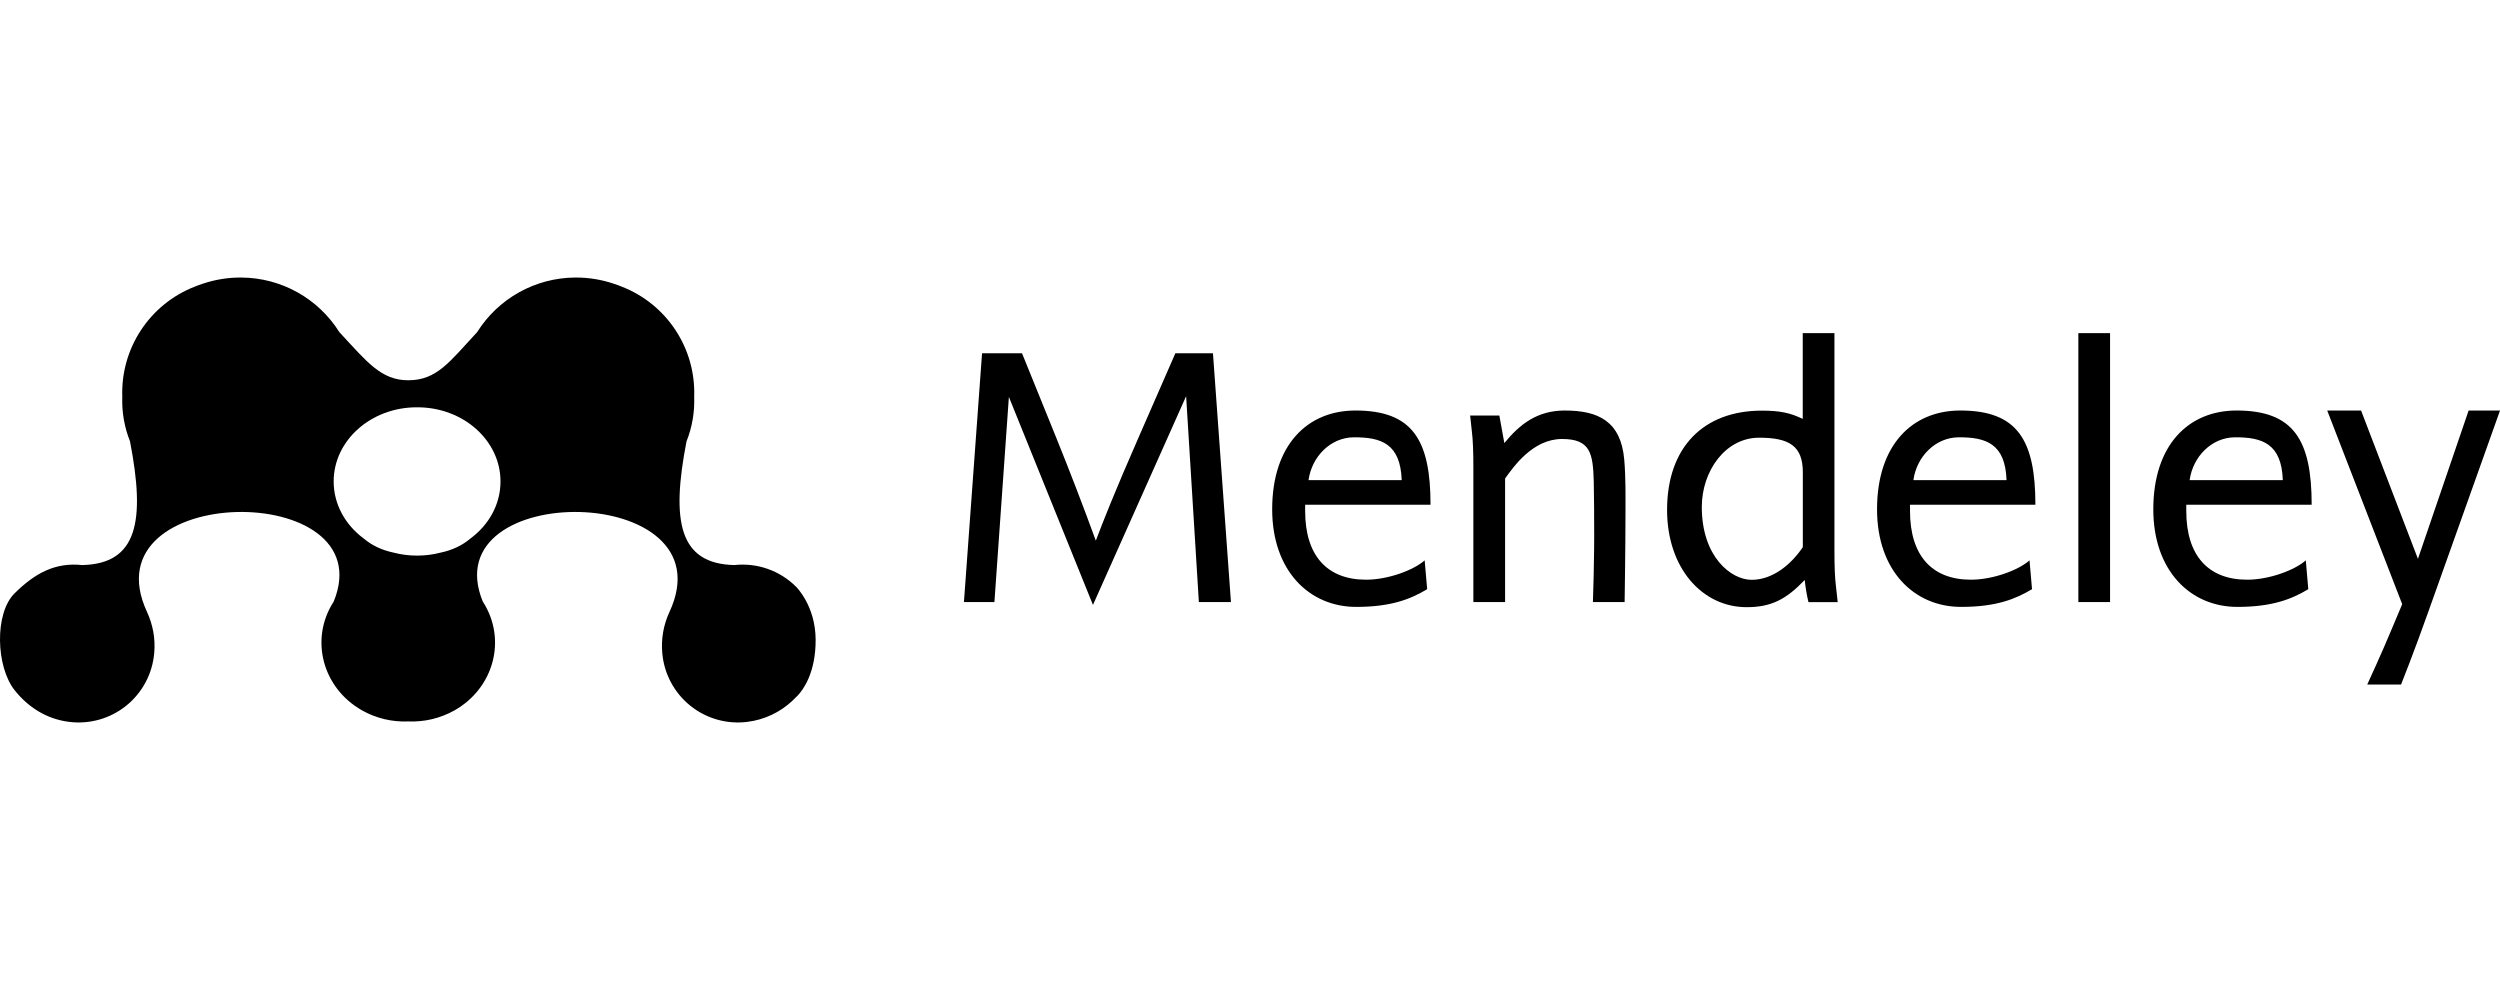
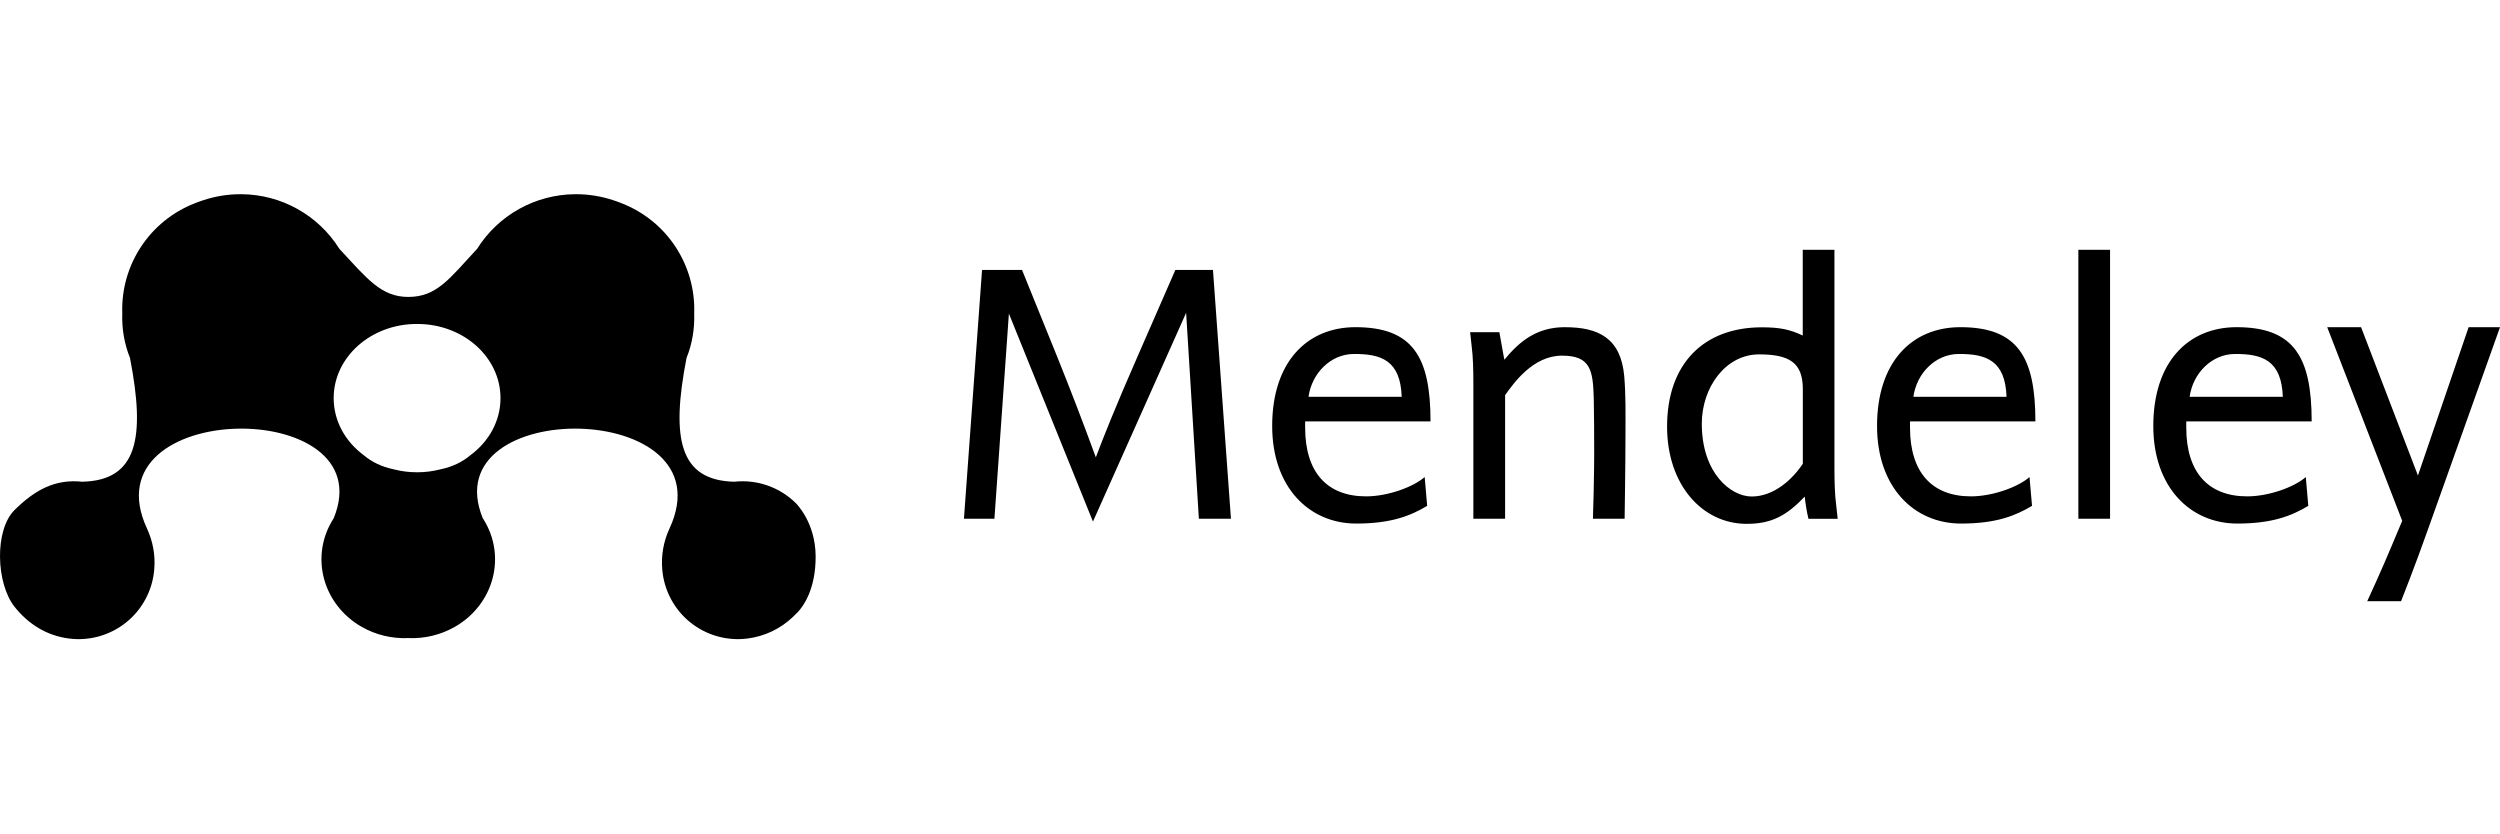
- <svg xmlns="http://www.w3.org/2000/svg" height="80.0pt" stroke-miterlimit="10" style="fill-rule:nonzero;clip-rule:evenodd;stroke-linecap:round;stroke-linejoin:round;" version="1.1" viewBox="0 0 200 80" width="200.0pt" xml:space="preserve">
+ <svg xmlns="http://www.w3.org/2000/svg" height="100%" stroke-miterlimit="10" style="fill-rule:nonzero;clip-rule:evenodd;stroke-linecap:round;stroke-linejoin:round;" version="1.1" viewBox="0 0 240 80" width="100%" xml:space="preserve">
  <defs />
-   <path d="M0 0L200 0L200 80L0 80L0 0Z" fill="#000000" fill-opacity="0" fill-rule="nonzero" opacity="1" stroke="none" />
+   <path d="M0 0L240 0L240 80L0 80L0 0Z" fill="#000000" fill-opacity="0" fill-rule="nonzero" opacity="1" stroke="none" />
  <g id="Sem-Título">
    <g opacity="1">
-       <path d="M46.006 22.203C47.074 22.193 48.099 22.366 49.06 22.684C49.183 22.719 49.302 22.765 49.423 22.808C49.53 22.85 49.638 22.887 49.743 22.933C53.349 24.34 55.671 27.871 55.536 31.739C55.578 32.955 55.379 34.171 54.922 35.307C53.676 41.712 54.329 45.105 58.744 45.205C60.564 45.005 62.377 45.639 63.676 46.929C63.676 46.929 65.229 48.431 65.251 51.144C65.272 53.833 64.232 55.2 63.83 55.627L63.736 55.723L63.676 55.777L63.42 56.033C62.428 56.977 61.16 57.578 59.801 57.748C58.162 57.958 56.507 57.491 55.22 56.453C53.933 55.416 53.125 53.899 52.982 52.252C52.88 51.119 53.079 49.978 53.561 48.948C58.382 38.555 34.608 38.318 38.623 48.127C38.632 48.141 38.642 48.151 38.652 48.169C40.55 51.153 39.521 55.034 36.364 56.828C35.237 57.464 33.954 57.77 32.661 57.714C31.368 57.77 30.085 57.464 28.958 56.828C25.799 55.034 24.77 51.153 26.67 48.167L26.696 48.127C30.714 38.318 6.94 38.555 11.758 48.948C12.222 49.95 12.446 51.083 12.337 52.252C12.195 53.898 11.387 55.416 10.101 56.453C8.814 57.491 7.16 57.958 5.521 57.748C3.735 57.527 2.261 56.585 1.176 55.224C-0.324 53.349-0.459 49.059 1.176 47.456C2.805 45.851 4.417 44.976 6.58 45.205C10.99 45.105 11.644 41.712 10.4 35.307C9.948 34.173 9.738 32.957 9.783 31.738C9.648 27.87 11.971 24.34 15.575 22.933C15.684 22.887 15.79 22.85 15.899 22.808C16.017 22.765 16.139 22.719 16.262 22.684C17.246 22.356 18.277 22.194 19.314 22.203C22.5 22.224 25.454 23.87 27.147 26.568C29.369 28.964 30.488 30.421 32.661 30.421C34.946 30.421 35.95 28.964 38.173 26.568C39.868 23.871 42.821 22.225 46.006 22.203ZM33.353 32.584L33.339 32.584C29.673 32.584 26.693 35.239 26.693 38.516C26.693 40.351 27.628 41.991 29.094 43.078C29.732 43.619 30.533 44.012 31.509 44.215C32.092 44.365 32.706 44.448 33.34 44.448L33.395 44.448C34.028 44.448 34.647 44.365 35.225 44.215C36.202 44.014 37.002 43.619 37.639 43.078C39.108 41.991 40.04 40.351 40.04 38.518C40.04 35.239 37.064 32.584 33.395 32.584L33.368 32.587L33.337 32.584L33.353 32.584Z" fill="#000000" fill-rule="evenodd" opacity="1" stroke="none" />
+       <path d="M55.208 18.644C56.489 18.632 57.719 18.84 58.872 19.221C59.02 19.263 59.162 19.319 59.308 19.37C59.436 19.42 59.566 19.464 59.692 19.52C64.018 21.208 66.806 25.446 66.643 30.087C66.693 31.546 66.455 33.005 65.906 34.368C64.412 42.055 65.195 46.126 70.493 46.245C72.677 46.006 74.853 46.766 76.411 48.315C76.411 48.315 78.275 50.118 78.301 53.373C78.326 56.599 77.079 58.24 76.597 58.752L76.483 58.868L76.411 58.932L76.104 59.24C74.913 60.372 73.391 61.093 71.761 61.297C69.794 61.55 67.808 60.989 66.264 59.744C64.72 58.499 63.75 56.678 63.579 54.702C63.456 53.342 63.695 51.974 64.273 50.737C70.058 38.266 41.53 37.981 46.347 49.753C46.358 49.769 46.37 49.782 46.383 49.803C48.661 53.383 47.426 58.041 43.637 60.194C42.284 60.957 40.745 61.325 39.193 61.256C37.642 61.325 36.102 60.957 34.749 60.194C30.959 58.041 29.724 53.383 32.004 49.801L32.036 49.753C36.857 37.981 8.328 38.266 14.11 50.737C14.667 51.94 14.936 53.3 14.804 54.702C14.634 56.678 13.665 58.499 12.121 59.744C10.577 60.989 8.592 61.55 6.625 61.297C4.482 61.032 2.713 59.902 1.411 58.268C-0.388 56.019-0.55 50.871 1.411 48.947C3.367 47.021 5.301 45.971 7.896 46.245C13.188 46.126 13.973 42.055 12.48 34.368C11.937 33.008 11.685 31.549 11.739 30.085C11.578 25.445 14.365 21.208 18.691 19.52C18.82 19.464 18.949 19.42 19.078 19.37C19.221 19.319 19.367 19.263 19.515 19.221C20.695 18.828 21.933 18.633 23.177 18.644C26.999 18.668 30.545 20.644 32.577 23.881C35.242 26.757 36.586 28.505 39.193 28.505C41.936 28.505 43.14 26.757 45.808 23.881C47.841 20.645 51.386 18.67 55.208 18.644ZM40.024 31.101L40.006 31.101C35.607 31.101 32.032 34.287 32.032 38.219C32.032 40.421 33.153 42.389 34.913 43.694C35.678 44.343 36.639 44.815 37.81 45.059C38.51 45.238 39.247 45.338 40.008 45.338L40.074 45.338C40.834 45.338 41.576 45.238 42.27 45.059C43.443 44.816 44.402 44.343 45.167 43.694C46.929 42.389 48.048 40.421 48.048 38.221C48.048 34.287 44.477 31.101 40.074 31.101L40.042 31.105L40.005 31.101L40.024 31.101Z" fill="#000000" fill-rule="evenodd" opacity="1" stroke="none" />
      <g opacity="1">
-         <path d="M94.03 28.26L91.033 35.117C89.253 39.17 88.196 41.835 87.666 43.253C86.657 40.49 85.601 37.744 84.499 35.016L81.761 28.26L78.564 28.26L77.115 48.163L79.553 48.163L80.711 31.754L87.437 48.393L94.89 31.695L95.909 48.165L98.476 48.165L97.037 28.261L94.03 28.261L94.03 28.26ZM114.443 40.377L114.443 40.395L114.443 40.377ZM114.442 40.377C114.442 35.214 113.021 32.841 108.437 32.841C104.582 32.841 101.774 35.607 101.774 40.745C101.774 45.658 104.742 48.552 108.498 48.552C111.305 48.552 112.854 47.924 114.173 47.135L113.973 44.829C113.083 45.618 111.037 46.376 109.287 46.376C106.149 46.376 104.412 44.43 104.412 40.877L104.412 40.377L114.443 40.377L114.442 40.377ZM108.28 34.987C110.524 34.963 112.036 35.516 112.136 38.411L104.682 38.411C104.942 36.533 106.434 35.008 108.28 34.985L108.28 34.987ZM162.832 40.377L162.832 40.395L162.832 40.377ZM162.832 40.377C162.83 35.214 161.411 32.841 156.826 32.841C152.97 32.841 150.163 35.607 150.163 40.745C150.163 45.658 153.13 48.552 156.887 48.552C159.694 48.552 161.242 47.924 162.562 47.135L162.362 44.829C161.472 45.618 159.425 46.376 157.675 46.376C154.539 46.376 152.801 44.43 152.801 40.877L152.801 40.377L162.832 40.377ZM156.667 34.987C158.911 34.963 160.423 35.516 160.523 38.411L153.071 38.411C153.329 36.533 154.821 35.008 156.667 34.985L156.667 34.987ZM184.934 40.377L184.934 40.395L184.934 40.377ZM184.934 40.377C184.931 35.214 183.512 32.841 178.928 32.841C175.072 32.841 172.264 35.607 172.264 40.745C172.264 45.658 175.233 48.552 178.989 48.552C181.796 48.552 183.345 47.924 184.663 47.135L184.463 44.829C183.574 45.618 181.526 46.376 179.778 46.376C176.64 46.376 174.902 44.43 174.902 40.877L174.902 40.377C174.902 40.377 184.934 40.377 184.934 40.377ZM178.77 34.987C181.013 34.963 182.526 35.516 182.625 38.411L175.17 38.411C175.43 36.533 176.922 35.008 178.768 34.985L178.77 34.987ZM125.194 32.841C122.954 32.841 121.568 33.959 120.347 35.446L119.948 33.24L117.61 33.24L117.74 34.429C117.839 35.185 117.869 36.204 117.869 37.392L117.869 48.163L120.408 48.163L120.408 38.279C121.096 37.321 122.629 35.119 124.964 35.119C127.242 35.119 127.44 36.275 127.501 38.541C127.531 39.731 127.531 41.706 127.531 41.706C127.562 44.7 127.433 48.165 127.433 48.165L129.97 48.165C129.97 48.165 130.038 43.683 130.038 41.218C130.038 39.74 130.068 38.252 129.939 36.765C129.669 33.701 127.861 32.842 125.194 32.842M146.885 46.984C146.784 46.217 146.755 45.228 146.755 44.04L146.755 26.652L144.219 26.652L144.219 33.51C143.199 33.02 142.368 32.851 140.949 32.851C136.304 32.851 133.366 35.755 133.366 40.797C133.366 45.439 136.174 48.574 139.731 48.574C141.71 48.574 142.897 47.944 144.378 46.397C144.439 46.995 144.539 47.588 144.677 48.173L147.016 48.173L146.885 46.986L146.885 46.984ZM144.226 43.781L144.217 43.781C143.357 45.068 141.88 46.386 140.132 46.386C138.481 46.386 136.144 44.54 136.144 40.558C136.144 37.692 138.023 35.016 140.731 35.016C143.138 35.016 144.226 35.676 144.226 37.782L144.226 43.781ZM162.841 40.377L162.841 40.395L162.841 40.377Z" fill="#000000" fill-rule="evenodd" opacity="1" stroke="none" />
-         <path d="M166.268 48.163L168.805 48.163L168.805 26.652L166.268 26.652L166.268 48.163ZM184.902 40.377L184.902 40.395L184.902 40.377ZM197.492 32.836L193.435 44.709L188.885 32.841L186.177 32.841L192.176 48.334L191.387 50.21C190.527 52.286 189.379 54.762 189.379 54.762L192.087 54.762C192.087 54.762 193.175 52.026 194.293 48.862L200 32.845L197.494 32.845" fill="#000000" fill-rule="evenodd" opacity="1" stroke="none" />
+         <path d="M112.836 25.912L109.239 34.141C107.104 39.004 105.835 42.202 105.2 43.904C103.988 40.588 102.721 37.293 101.399 34.02L98.114 25.912L94.277 25.912L92.538 49.796L95.464 49.796L96.854 30.105L104.924 50.072L113.868 30.033L115.091 49.798L118.171 49.798L116.445 25.914L112.836 25.914L112.836 25.912ZM137.332 40.453L137.332 40.474L137.332 40.453ZM137.33 40.453C137.33 34.256 135.625 31.409 130.124 31.409C125.498 31.409 122.129 34.728 122.129 40.894C122.129 46.79 125.69 50.262 130.198 50.262C133.566 50.262 135.425 49.509 137.008 48.562L136.768 45.795C135.7 46.742 133.244 47.651 131.144 47.651C127.379 47.651 125.294 45.316 125.294 41.053L125.294 40.453L137.332 40.453L137.33 40.453ZM129.936 33.984C132.629 33.956 134.443 34.619 134.563 38.093L125.618 38.093C125.93 35.84 127.721 34.009 129.936 33.982L129.936 33.984ZM195.398 40.453L195.398 40.474L195.398 40.453ZM195.398 40.453C195.396 34.256 193.693 31.409 188.191 31.409C183.564 31.409 180.196 34.728 180.196 40.894C180.196 46.79 183.756 50.262 188.264 50.262C191.633 50.262 193.49 49.509 195.074 48.562L194.834 45.795C193.766 46.742 191.31 47.651 189.21 47.651C185.447 47.651 183.361 45.316 183.361 41.053L183.361 40.453L195.398 40.453ZM188 33.984C190.693 33.956 192.508 34.619 192.628 38.093L183.685 38.093C183.995 35.84 185.785 34.009 188 33.982L188 33.984ZM221.921 40.453L221.921 40.474L221.921 40.453ZM221.921 40.453C221.917 34.256 220.214 31.409 214.714 31.409C210.086 31.409 206.717 34.728 206.717 40.894C206.717 46.79 210.28 50.262 214.787 50.262C218.155 50.262 220.014 49.509 221.596 48.562L221.356 45.795C220.289 46.742 217.831 47.651 215.734 47.651C211.968 47.651 209.882 45.316 209.882 41.053L209.882 40.453L221.921 40.453ZM214.524 33.984C217.216 33.956 219.031 34.619 219.15 38.093L210.204 38.093C210.516 35.84 212.306 34.009 214.522 33.982L214.524 33.984ZM150.233 31.409C147.545 31.409 145.882 32.751 144.416 34.536L143.938 31.888L141.132 31.888L141.288 33.315C141.407 34.222 141.443 35.445 141.443 36.871L141.443 49.796L144.49 49.796L144.49 37.935C145.315 36.785 147.155 34.142 149.957 34.142C152.69 34.142 152.928 35.531 153.001 38.25C153.037 39.677 153.037 42.047 153.037 42.047C153.074 45.64 152.92 49.798 152.92 49.798L155.964 49.798C155.964 49.798 156.046 44.42 156.046 41.462C156.046 39.688 156.082 37.903 155.927 36.118C155.603 32.441 153.433 31.411 150.233 31.411M176.262 48.381C176.141 47.461 176.106 46.274 176.106 44.849L176.106 23.983L173.063 23.983L173.063 32.212C171.839 31.624 170.842 31.422 169.139 31.422C163.565 31.422 160.039 34.906 160.039 40.957C160.039 46.527 163.409 50.289 167.677 50.289C170.052 50.289 171.476 49.532 173.254 47.676C173.327 48.394 173.447 49.106 173.612 49.808L176.419 49.808L176.262 48.383L176.262 48.381ZM173.071 44.537L173.06 44.537C172.028 46.082 170.256 47.664 168.158 47.664C166.177 47.664 163.373 45.448 163.373 40.67C163.373 37.23 165.628 34.02 168.877 34.02C171.766 34.02 173.071 34.812 173.071 37.339L173.071 44.537ZM195.409 40.453L195.409 40.474L195.409 40.453Z" fill="#000000" fill-rule="evenodd" opacity="1" stroke="none" />
+         <path d="M199.522 49.796L202.566 49.796L202.566 23.983L199.522 23.983L199.522 49.796ZM221.882 40.453L221.882 40.474L221.882 40.453ZM236.99 31.404L232.122 45.651L226.662 31.409L223.412 31.409L230.611 50L229.664 52.252C228.632 54.743 227.255 57.715 227.255 57.715L230.504 57.715C230.504 57.715 231.81 54.432 233.152 50.634L240 31.414L236.993 31.414" fill="#000000" fill-rule="evenodd" opacity="1" stroke="none" />
      </g>
    </g>
  </g>
</svg>
